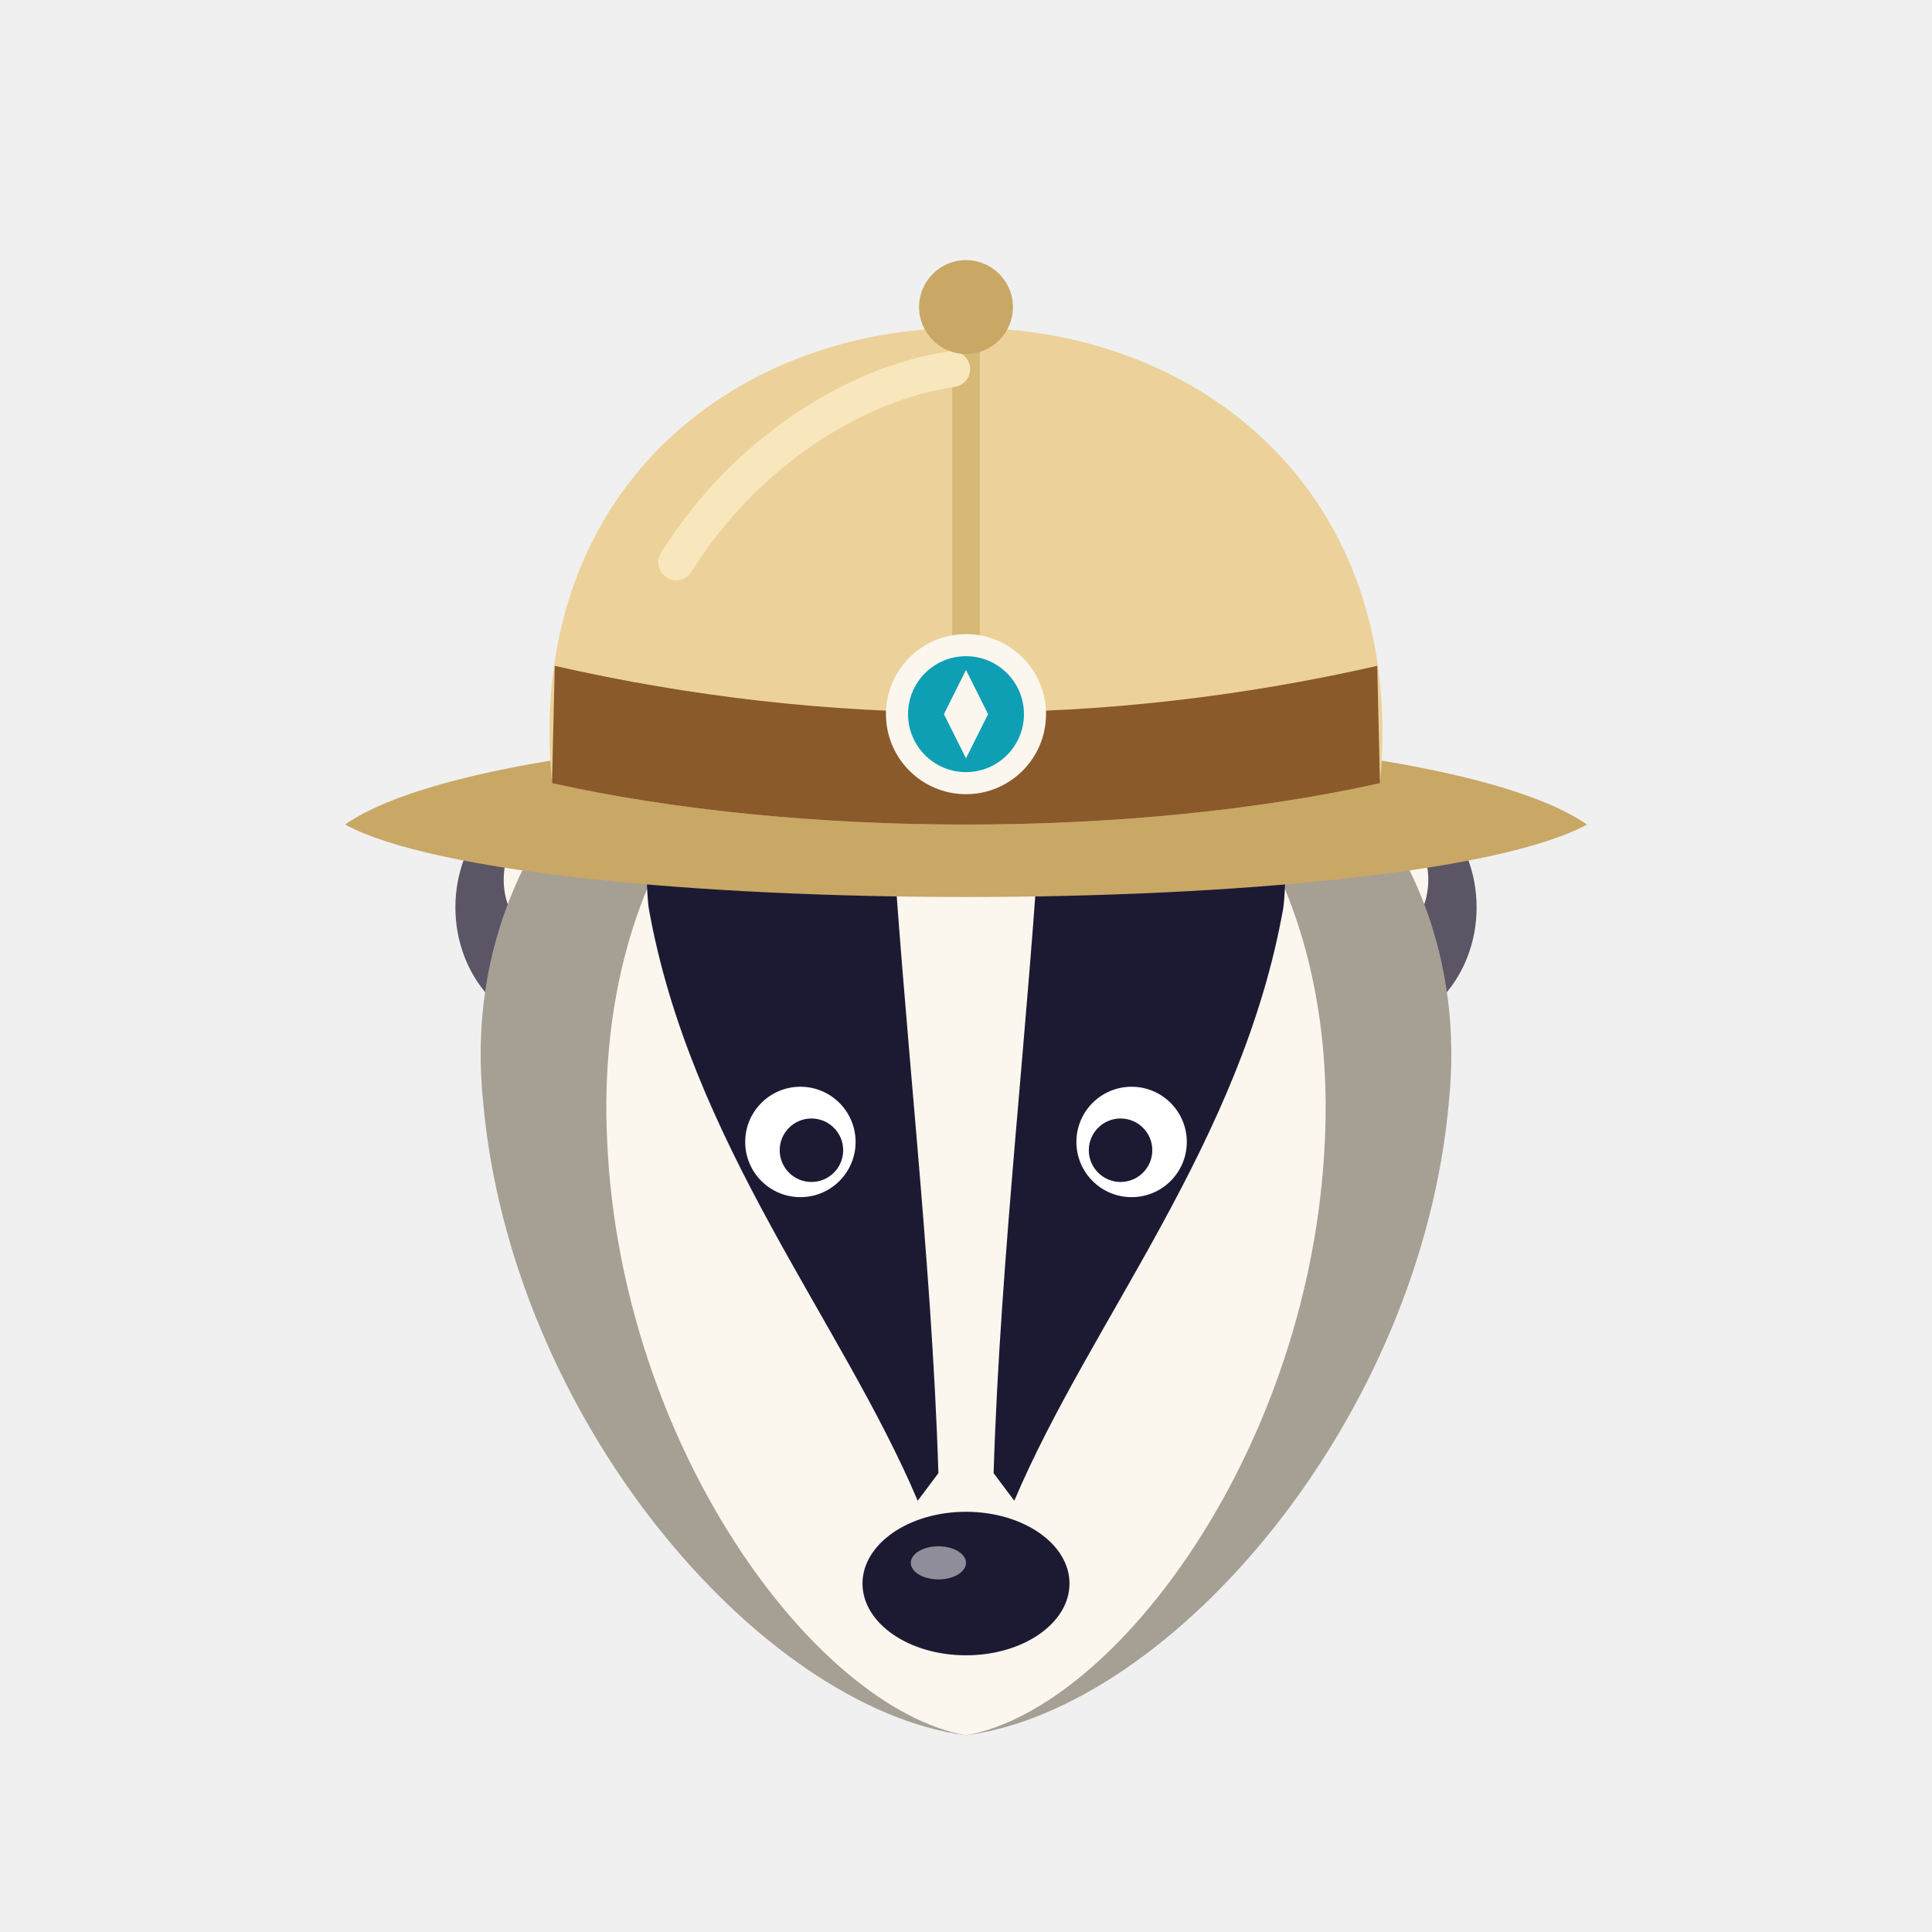
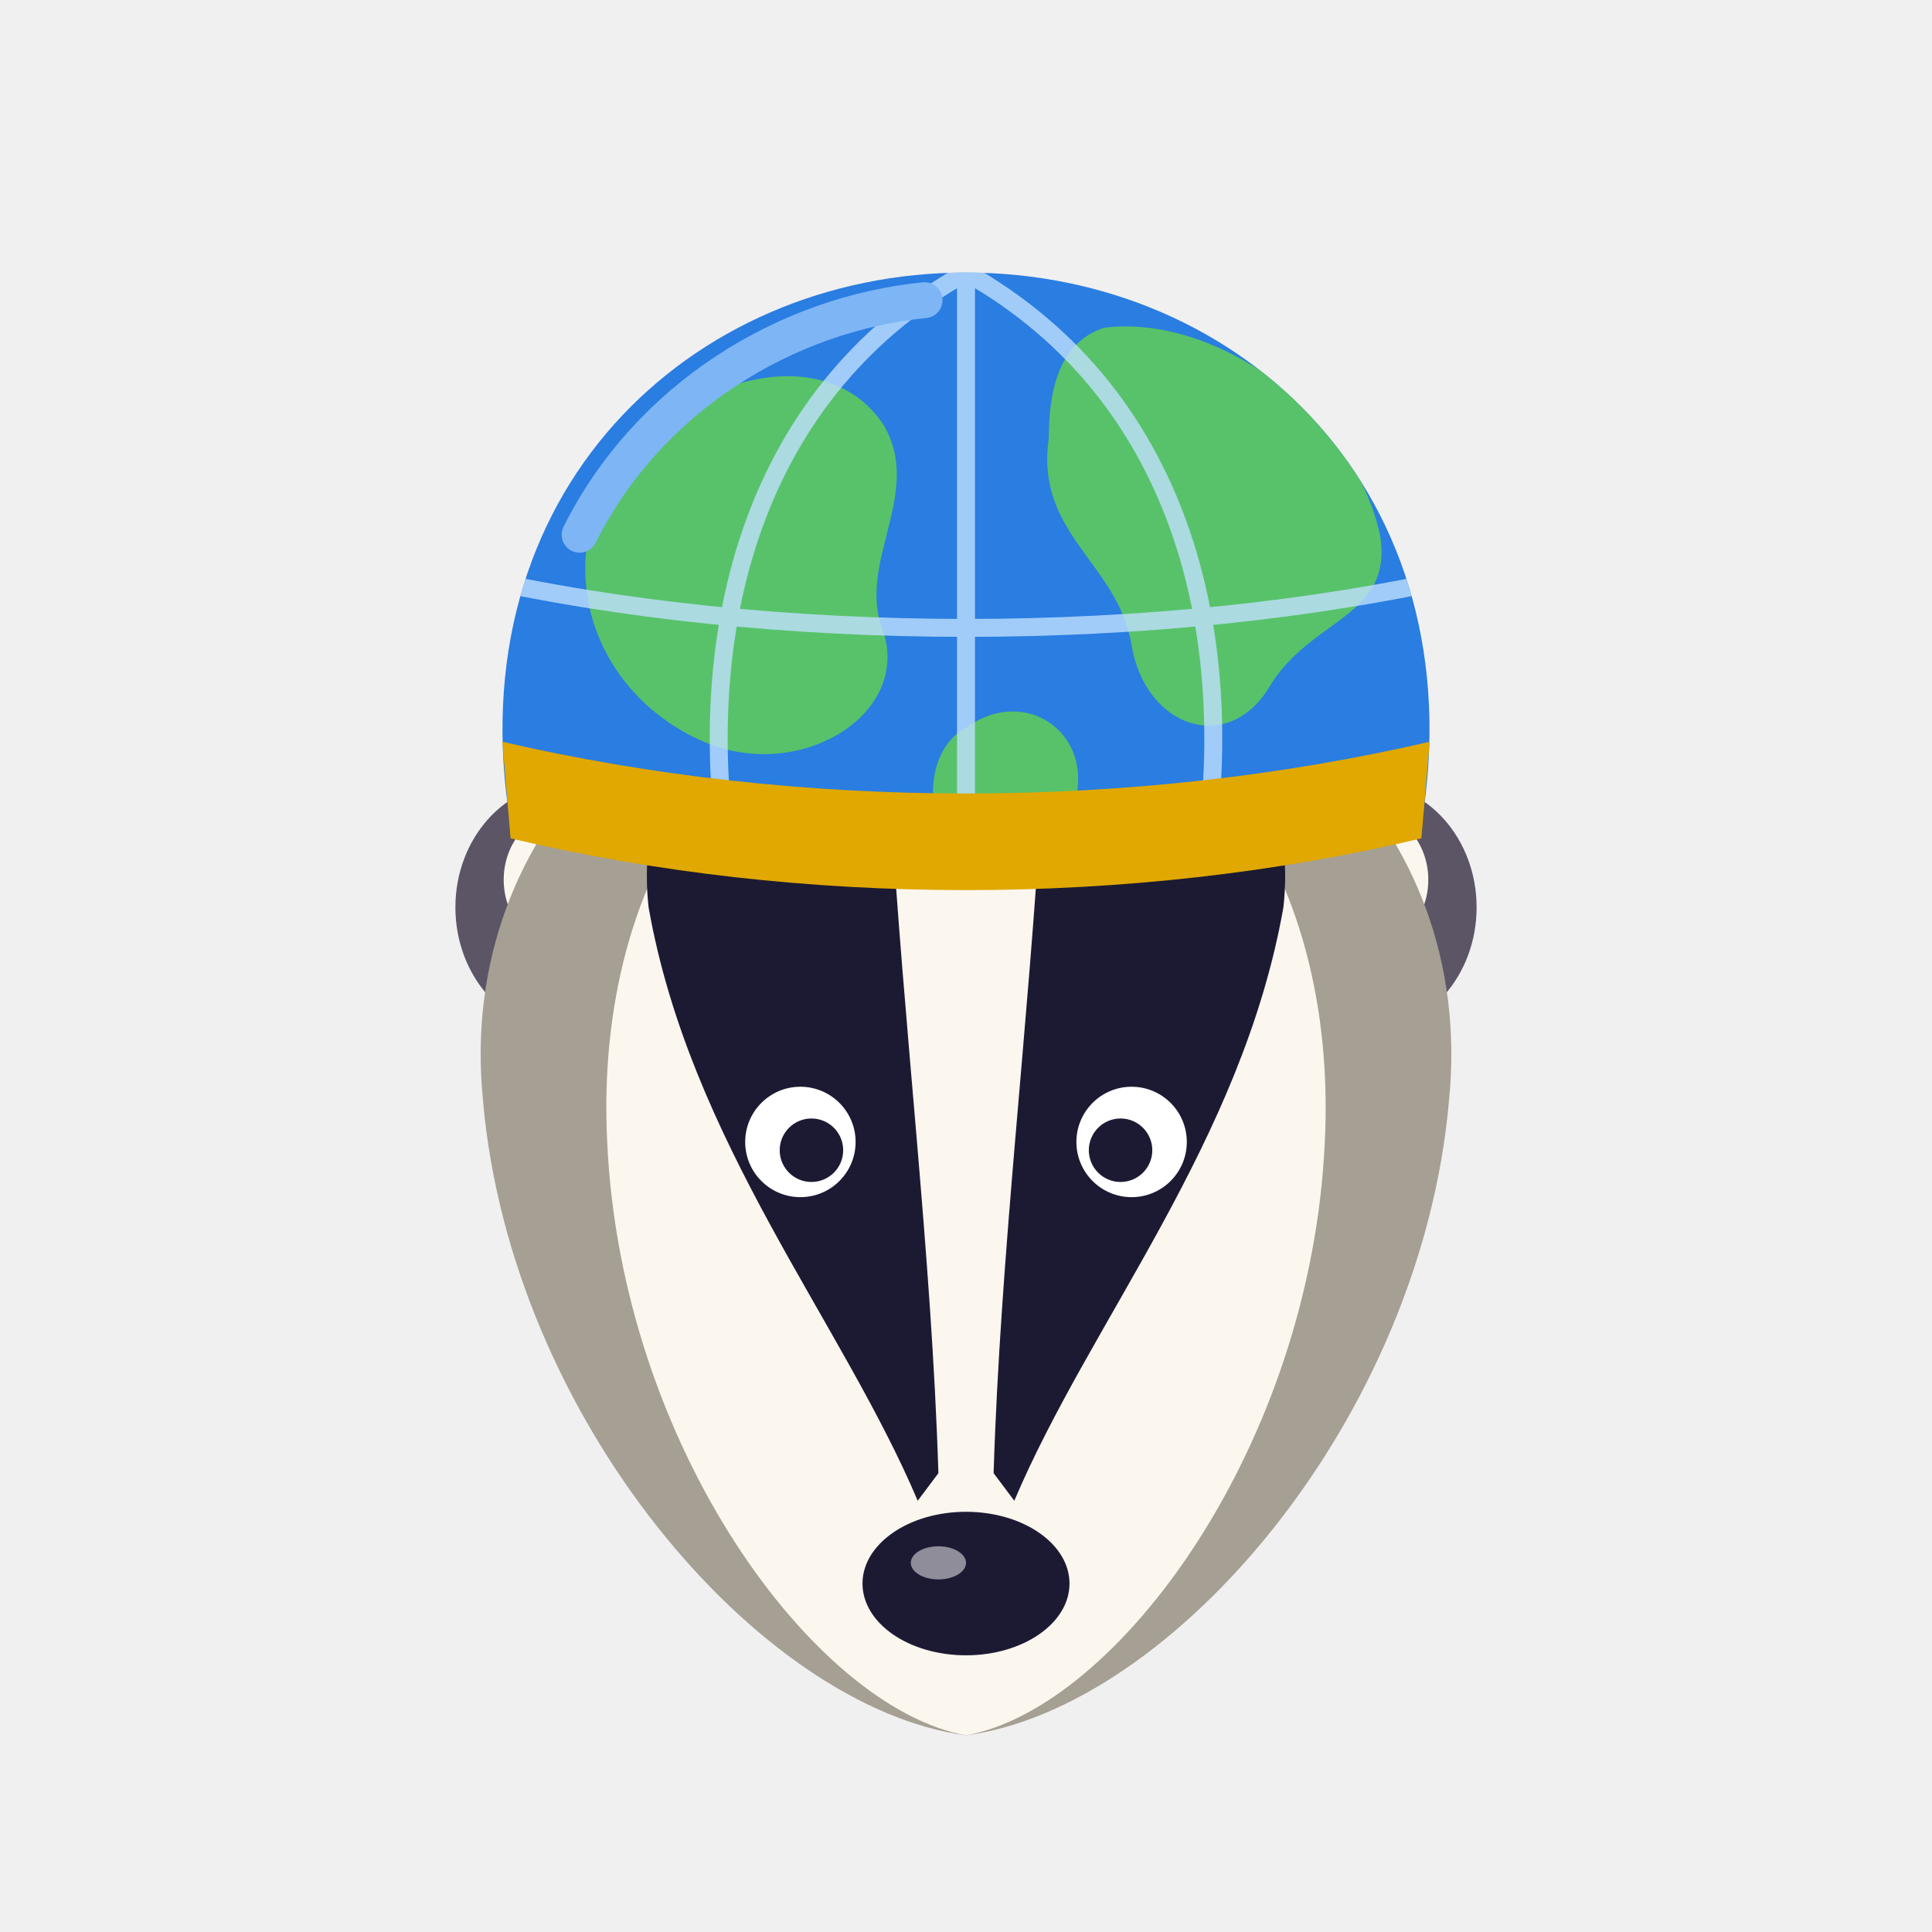
<svg xmlns="http://www.w3.org/2000/svg" viewBox="-20 -32.75 140 140" role="img" aria-label="GeoDax">
  <g id="alles">
    <ellipse cx="21" cy="33" rx="8" ry="9" fill="#5b5566" />
    <ellipse cx="79" cy="33" rx="8" ry="9" fill="#5b5566" />
    <ellipse cx="21" cy="31" rx="4.5" ry="5" fill="#fbf6ee" />
    <ellipse cx="79" cy="31" rx="4.5" ry="5" fill="#fbf6ee" />
    <path d="M50 93 C35 91 17 70 15 47 C13 27 29 12 50 12 C71 12 87 27 85 47 C83 70 65 91 50 93 Z" fill="#a69f94" />
    <path d="M50 93 C39 91 25 72 24 50 C23 30 34 15 50 15 C66 15 77 30 76 50 C75 72 61 91 50 93 Z" fill="#fbf6ee" />
    <path d="M46.5 76 C41 63 30 50 27 33 C26 24 31 16 38 15 C42 15 44 19 44.5 25 C45.5 42 47.5 58 48 74 Z" fill="#1c1a33" />
    <path d="M53.5 76 C59 63 70 50 73 33 C74 24 69 16 62 15 C58 15 56 19 55.5 25 C54.5 42 52.5 58 52 74 Z" fill="#1c1a33" />
    <circle cx="38" cy="50" r="4" fill="#fff" />
    <circle cx="62" cy="50" r="4" fill="#fff" />
    <circle cx="38.8" cy="50.6" r="2.3" fill="#1c1a33" />
    <circle cx="61.2" cy="50.6" r="2.3" fill="#1c1a33" />
    <ellipse cx="50" cy="82" rx="7.5" ry="5.2" fill="#1c1a33" />
    <ellipse cx="48" cy="80.5" rx="2" ry="1.2" fill="#fff" opacity=".5" />
-     <path d="M5 27 C18 18 82 18 95 27 C82 34 18 34 5 27 Z" fill="#c9a765" />
-     <path d="M20 24 C18 3 33 -9 50 -9 C67 -9 82 3 80 24 C62 28 38 28 20 24 Z" fill="#ecd29a" />
-     <path d="M50 -9 V24" stroke="#d6b877" stroke-width="2" />
-     <path d="M29 8 C34 0 42 -5 49 -6" fill="none" stroke="#f8e7bd" stroke-width="2.6" stroke-linecap="round" />
-     <path d="M20.2 15.5 C40 20 60 20 79.8 15.5 L80 24 C62 28 38 28 20 24 Z" fill="#8a5a2b" />
-     <circle cx="50" cy="-10.5" r="3.4" fill="#c9a765" />
-     <circle cx="50" cy="19" r="5" fill="#0e9fb5" stroke="#fbf6ee" stroke-width="1.6" />
-     <path d="M50 15.8 L51.6 19 L50 22.2 L48.4 19 Z" fill="#fbf6ee" />
+     <clipPath id="gl">
+       <path d="M17 27 C13 3 30 -13 50 -13 C70 -13 87 3 83 27 C62 31 38 31 17 27 Z" />
+     </clipPath>
+     <path d="M17 27 C13 3 30 -13 50 -13 C70 -13 87 3 83 27 C62 31 38 31 17 27 Z" fill="#2a7de1" />
+     <g clip-path="url(#gl)">
+       <path d="M24 2 C30 -6 40 -8 44 -2 C47 3 42 8 44 13 C46 19 38 24 31 21 C24 18 20 10 24 2 Z M60 -9 C68 -10 78 -3 80 6 C81 12 75 12 72 17 C69 22 63 20 62 14 C61 8 55 6 56 -1 C56 -5 57 -8 60 -9 Z M50 20 C54 17 59 20 58 25 C57 30 50 31 48 27 C47 24 48 21 50 20 Z" fill="#58c26a" />
+       <path d="M50 -13 V31 M50 -13 C34 -4 30 14 33 31 M50 -13 C66 -4 70 14 67 31 M14 9 C36 14 64 14 86 9" fill="none" stroke="#bfe0ff" stroke-width="1.3" opacity=".8" />
+     </g>
+     <path d="M22 6 C27 -4 37 -10 47 -11" fill="none" stroke="#7db5f5" stroke-width="2.6" stroke-linecap="round" />
+     <path d="M16.4 21 C38 26 62 26 83.6 21 L83 28 C62 33 38 33 17 28 Z" fill="#e0a800" />
  </g>
</svg>
